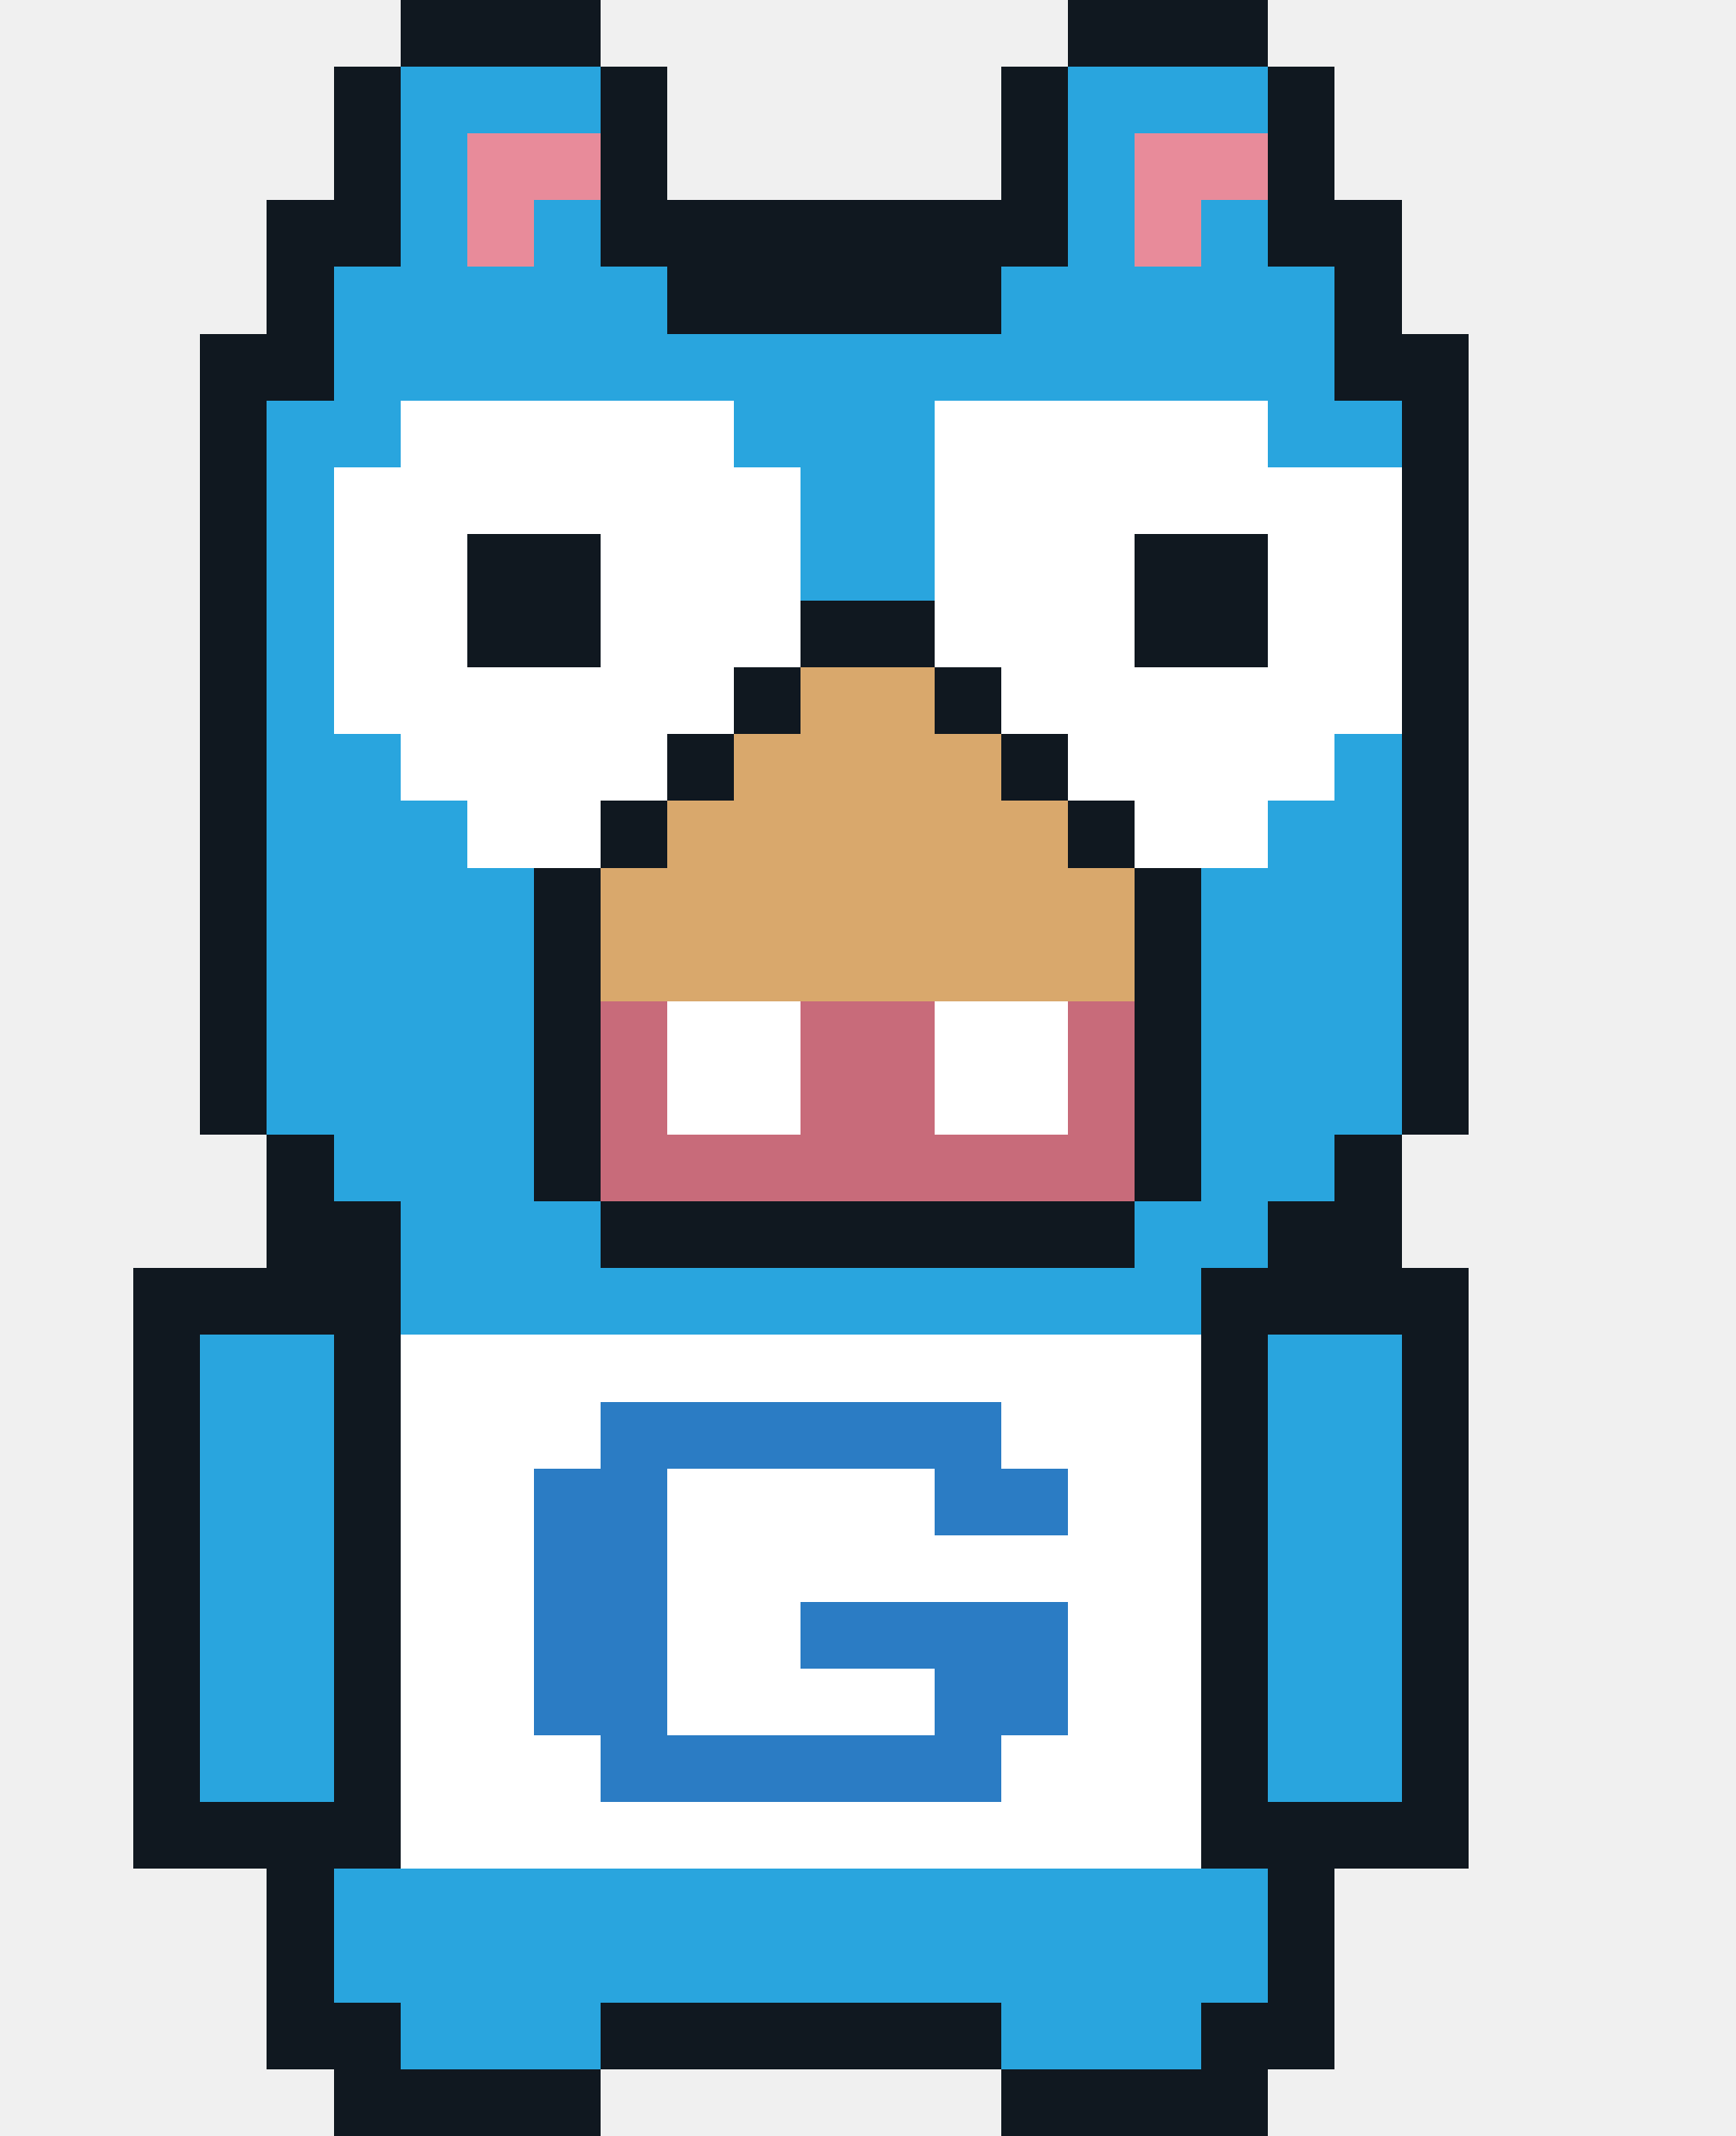
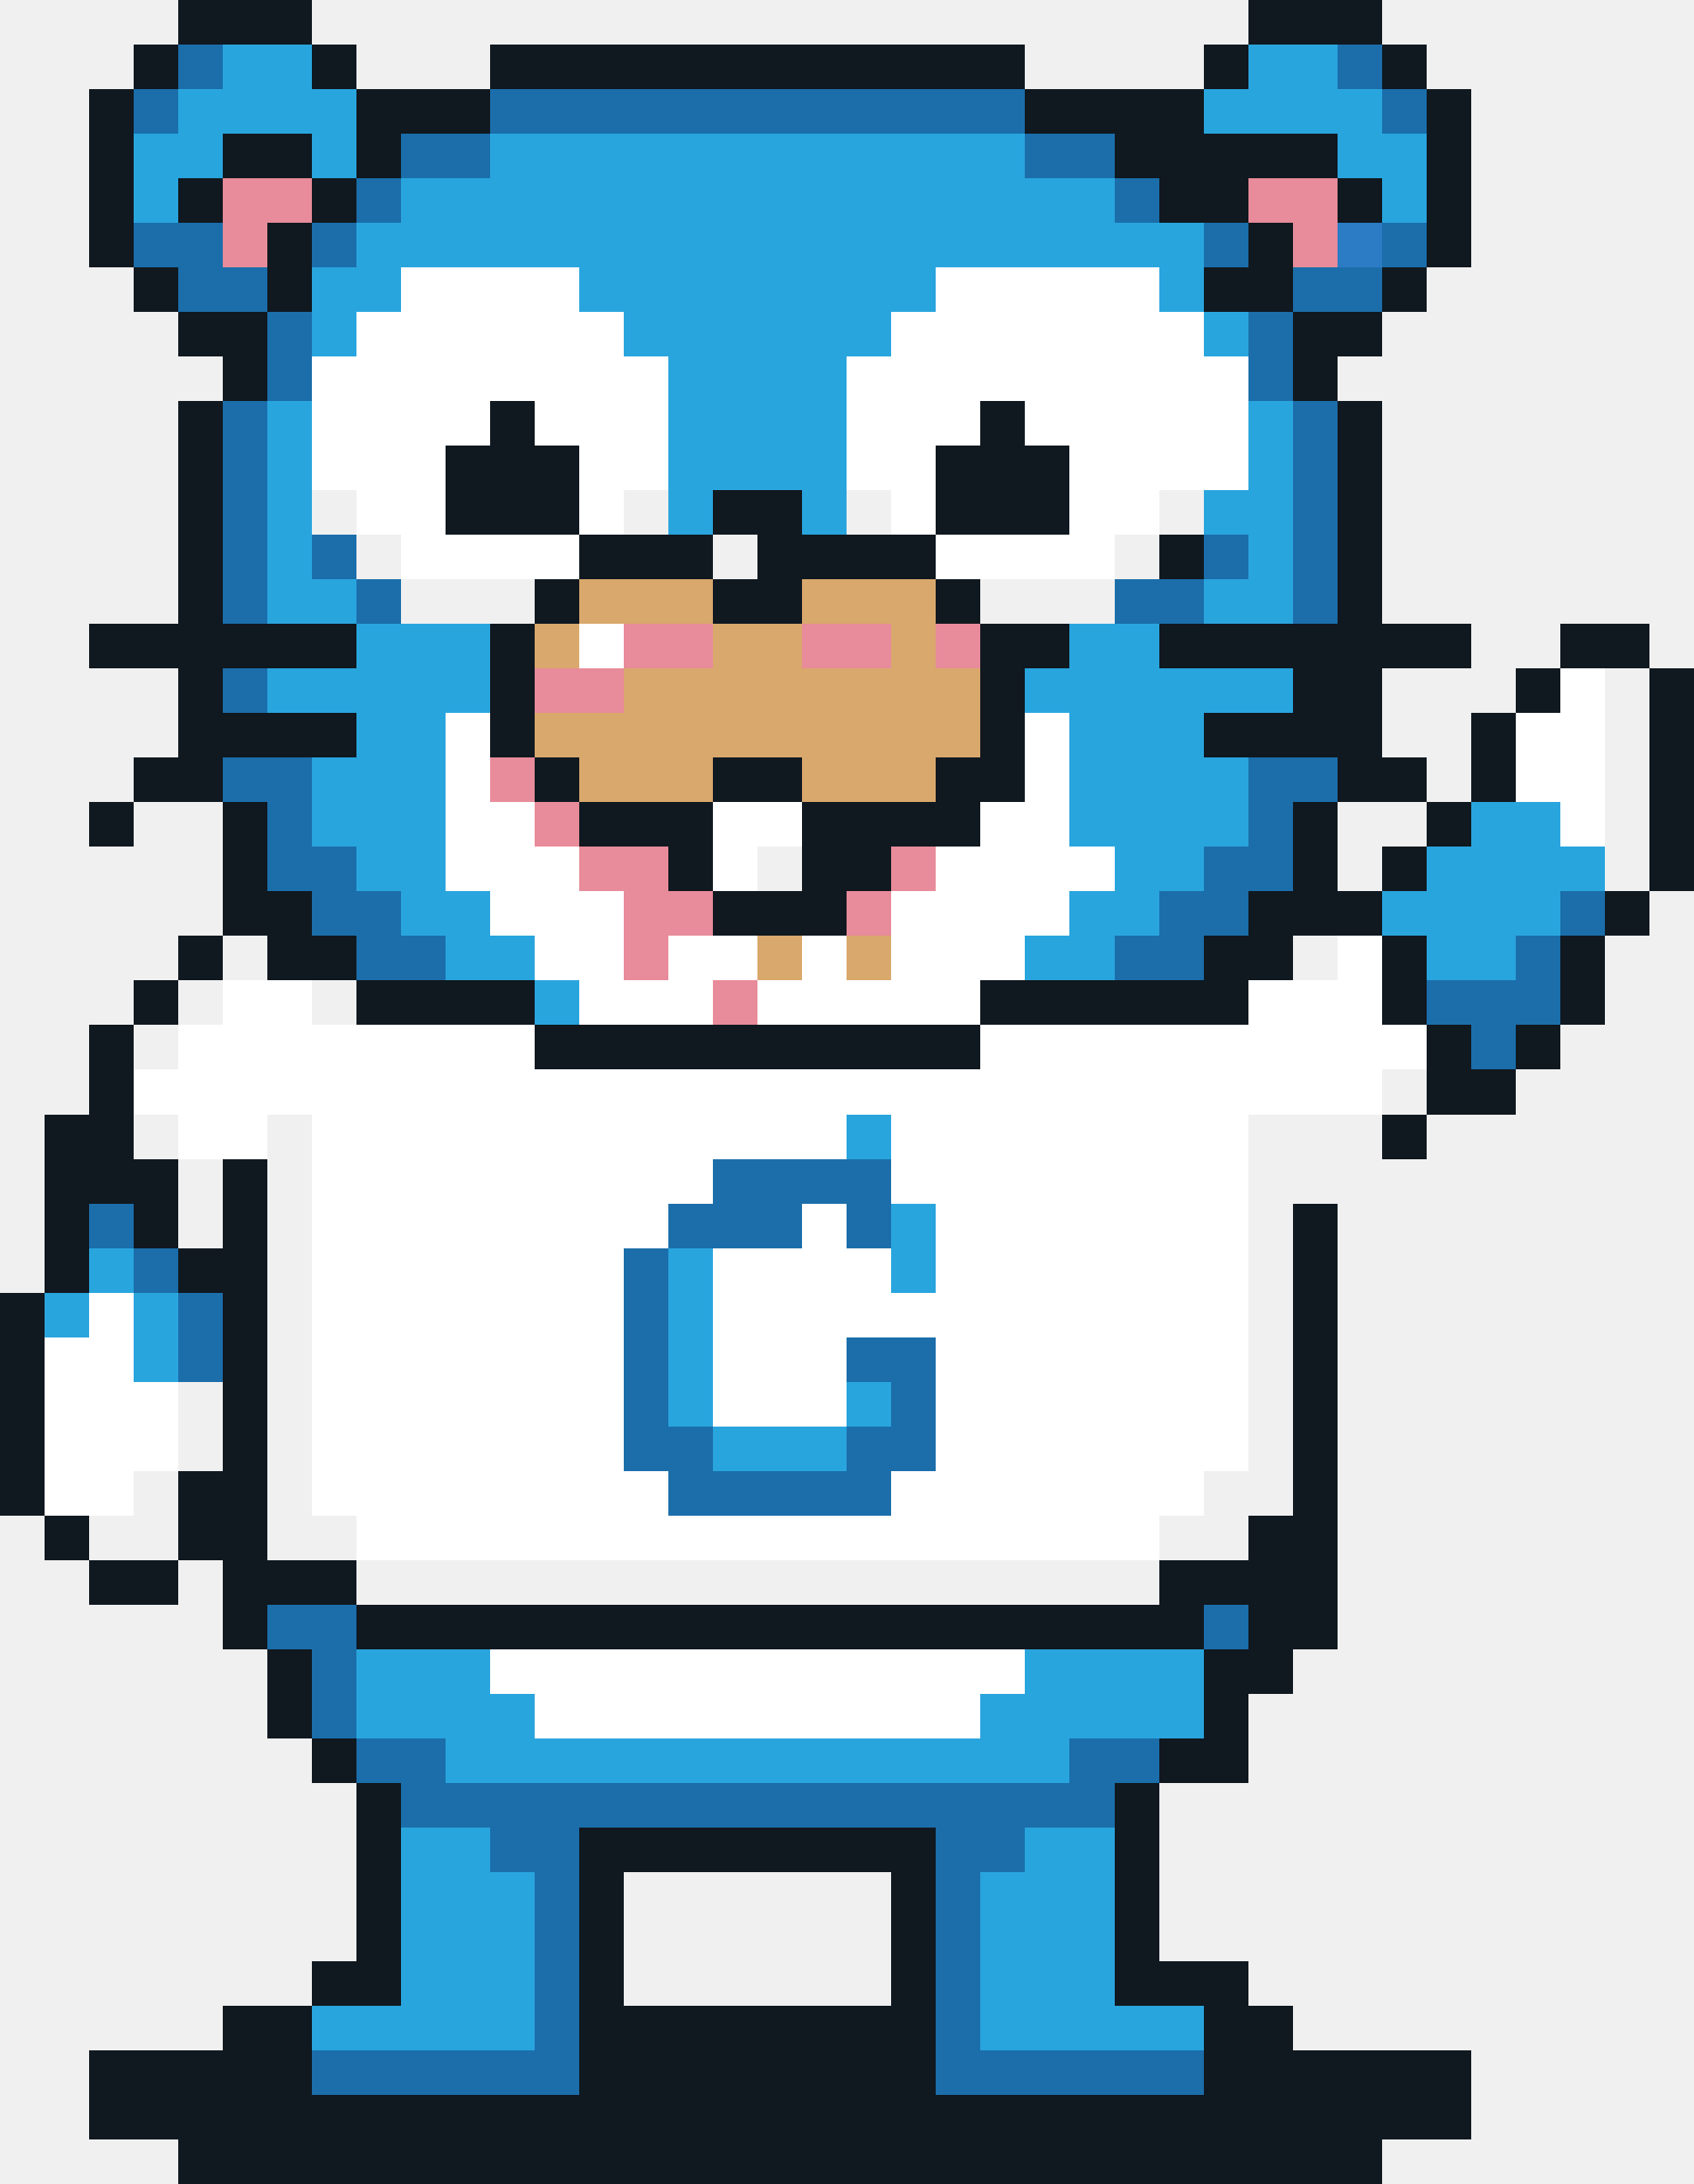
- <svg xmlns="http://www.w3.org/2000/svg" viewBox="0 0 26 32" shape-rendering="crispEdges" role="img" aria-label="Go gopher">
+ <svg xmlns="http://www.w3.org/2000/svg" viewBox="0 0 38 49" shape-rendering="crispEdges" role="img" aria-label="Go gopher">
  <g fill="#101820">
-     <rect x="6" y="0" width="3" height="1" />
-     <rect x="16" y="0" width="3" height="1" />
-     <rect x="5" y="1" width="1" height="1" />
-     <rect x="9" y="1" width="1" height="1" />
-     <rect x="15" y="1" width="1" height="1" />
-     <rect x="19" y="1" width="1" height="1" />
-     <rect x="5" y="2" width="1" height="1" />
-     <rect x="9" y="2" width="1" height="1" />
-     <rect x="15" y="2" width="1" height="1" />
-     <rect x="19" y="2" width="1" height="1" />
-     <rect x="4" y="3" width="2" height="1" />
-     <rect x="9" y="3" width="7" height="1" />
-     <rect x="19" y="3" width="2" height="1" />
+     <rect x="4" y="0" width="3" height="1" />
+     <rect x="28" y="0" width="3" height="1" />
+     <rect x="3" y="1" width="1" height="1" />
+     <rect x="7" y="1" width="1" height="1" />
+     <rect x="11" y="1" width="12" height="1" />
+     <rect x="27" y="1" width="1" height="1" />
+     <rect x="31" y="1" width="1" height="1" />
+     <rect x="2" y="2" width="1" height="1" />
+     <rect x="8" y="2" width="3" height="1" />
+     <rect x="23" y="2" width="4" height="1" />
+     <rect x="32" y="2" width="1" height="1" />
+     <rect x="2" y="3" width="1" height="1" />
+     <rect x="5" y="3" width="2" height="1" />
+     <rect x="8" y="3" width="1" height="1" />
+     <rect x="25" y="3" width="5" height="1" />
+     <rect x="32" y="3" width="1" height="1" />
+     <rect x="2" y="4" width="1" height="1" />
    <rect x="4" y="4" width="1" height="1" />
-     <rect x="10" y="4" width="5" height="1" />
-     <rect x="20" y="4" width="1" height="1" />
+     <rect x="7" y="4" width="1" height="1" />
+     <rect x="26" y="4" width="2" height="1" />
+     <rect x="30" y="4" width="1" height="1" />
+     <rect x="32" y="4" width="1" height="1" />
+     <rect x="2" y="5" width="1" height="1" />
+     <rect x="6" y="5" width="1" height="1" />
+     <rect x="28" y="5" width="1" height="1" />
+     <rect x="32" y="5" width="1" height="1" />
+     <rect x="3" y="6" width="1" height="1" />
+     <rect x="6" y="6" width="1" height="1" />
+     <rect x="27" y="6" width="2" height="1" />
+     <rect x="31" y="6" width="1" height="1" />
+     <rect x="4" y="7" width="2" height="1" />
+     <rect x="29" y="7" width="2" height="1" />
+     <rect x="5" y="8" width="1" height="1" />
+     <rect x="29" y="8" width="1" height="1" />
+     <rect x="4" y="9" width="1" height="1" />
+     <rect x="11" y="9" width="1" height="1" />
+     <rect x="22" y="9" width="1" height="1" />
+     <rect x="30" y="9" width="1" height="1" />
+     <rect x="4" y="10" width="1" height="1" />
+     <rect x="10" y="10" width="3" height="1" />
+     <rect x="21" y="10" width="3" height="1" />
+     <rect x="30" y="10" width="1" height="1" />
+     <rect x="4" y="11" width="1" height="1" />
+     <rect x="10" y="11" width="3" height="1" />
+     <rect x="16" y="11" width="2" height="1" />
+     <rect x="21" y="11" width="3" height="1" />
+     <rect x="30" y="11" width="1" height="1" />
+     <rect x="4" y="12" width="1" height="1" />
+     <rect x="13" y="12" width="3" height="1" />
+     <rect x="17" y="12" width="4" height="1" />
+     <rect x="26" y="12" width="1" height="1" />
+     <rect x="30" y="12" width="1" height="1" />
+     <rect x="4" y="13" width="1" height="1" />
+     <rect x="12" y="13" width="1" height="1" />
+     <rect x="16" y="13" width="2" height="1" />
+     <rect x="21" y="13" width="1" height="1" />
+     <rect x="30" y="13" width="1" height="1" />
+     <rect x="2" y="14" width="6" height="1" />
+     <rect x="11" y="14" width="1" height="1" />
+     <rect x="22" y="14" width="2" height="1" />
+     <rect x="26" y="14" width="7" height="1" />
+     <rect x="35" y="14" width="2" height="1" />
+     <rect x="4" y="15" width="1" height="1" />
+     <rect x="11" y="15" width="1" height="1" />
+     <rect x="22" y="15" width="1" height="1" />
+     <rect x="29" y="15" width="2" height="1" />
+     <rect x="34" y="15" width="1" height="1" />
+     <rect x="37" y="15" width="1" height="1" />
+     <rect x="4" y="16" width="4" height="1" />
+     <rect x="11" y="16" width="1" height="1" />
+     <rect x="22" y="16" width="1" height="1" />
+     <rect x="27" y="16" width="4" height="1" />
+     <rect x="33" y="16" width="1" height="1" />
+     <rect x="37" y="16" width="1" height="1" />
+     <rect x="3" y="17" width="2" height="1" />
+     <rect x="12" y="17" width="1" height="1" />
+     <rect x="16" y="17" width="2" height="1" />
+     <rect x="21" y="17" width="2" height="1" />
+     <rect x="30" y="17" width="2" height="1" />
+     <rect x="33" y="17" width="1" height="1" />
+     <rect x="37" y="17" width="1" height="1" />
+     <rect x="2" y="18" width="1" height="1" />
+     <rect x="5" y="18" width="1" height="1" />
+     <rect x="13" y="18" width="3" height="1" />
+     <rect x="18" y="18" width="4" height="1" />
+     <rect x="29" y="18" width="1" height="1" />
+     <rect x="32" y="18" width="1" height="1" />
+     <rect x="37" y="18" width="1" height="1" />
+     <rect x="5" y="19" width="1" height="1" />
+     <rect x="15" y="19" width="1" height="1" />
+     <rect x="18" y="19" width="2" height="1" />
+     <rect x="29" y="19" width="1" height="1" />
+     <rect x="31" y="19" width="1" height="1" />
+     <rect x="37" y="19" width="1" height="1" />
+     <rect x="5" y="20" width="2" height="1" />
+     <rect x="16" y="20" width="3" height="1" />
+     <rect x="28" y="20" width="3" height="1" />
+     <rect x="36" y="20" width="1" height="1" />
+     <rect x="4" y="21" width="1" height="1" />
+     <rect x="6" y="21" width="2" height="1" />
+     <rect x="27" y="21" width="2" height="1" />
+     <rect x="31" y="21" width="1" height="1" />
+     <rect x="35" y="21" width="1" height="1" />
+     <rect x="3" y="22" width="1" height="1" />
+     <rect x="8" y="22" width="4" height="1" />
+     <rect x="22" y="22" width="6" height="1" />
+     <rect x="31" y="22" width="1" height="1" />
+     <rect x="35" y="22" width="1" height="1" />
+     <rect x="2" y="23" width="1" height="1" />
+     <rect x="12" y="23" width="10" height="1" />
+     <rect x="32" y="23" width="1" height="1" />
+     <rect x="34" y="23" width="1" height="1" />
+     <rect x="2" y="24" width="1" height="1" />
+     <rect x="32" y="24" width="2" height="1" />
+     <rect x="1" y="25" width="2" height="1" />
+     <rect x="31" y="25" width="1" height="1" />
+     <rect x="1" y="26" width="3" height="1" />
+     <rect x="5" y="26" width="1" height="1" />
+     <rect x="1" y="27" width="1" height="1" />
+     <rect x="3" y="27" width="1" height="1" />
+     <rect x="5" y="27" width="1" height="1" />
+     <rect x="29" y="27" width="1" height="1" />
+     <rect x="1" y="28" width="1" height="1" />
+     <rect x="4" y="28" width="2" height="1" />
+     <rect x="29" y="28" width="1" height="1" />
+     <rect x="0" y="29" width="1" height="1" />
+     <rect x="5" y="29" width="1" height="1" />
+     <rect x="29" y="29" width="1" height="1" />
+     <rect x="0" y="30" width="1" height="1" />
+     <rect x="5" y="30" width="1" height="1" />
+     <rect x="29" y="30" width="1" height="1" />
+     <rect x="0" y="31" width="1" height="1" />
+     <rect x="5" y="31" width="1" height="1" />
+     <rect x="29" y="31" width="1" height="1" />
+     <rect x="0" y="32" width="1" height="1" />
+     <rect x="5" y="32" width="1" height="1" />
+     <rect x="29" y="32" width="1" height="1" />
+     <rect x="0" y="33" width="1" height="1" />
+     <rect x="4" y="33" width="2" height="1" />
+     <rect x="29" y="33" width="1" height="1" />
+     <rect x="1" y="34" width="1" height="1" />
+     <rect x="4" y="34" width="2" height="1" />
+     <rect x="28" y="34" width="2" height="1" />
+     <rect x="2" y="35" width="2" height="1" />
+     <rect x="5" y="35" width="3" height="1" />
+     <rect x="26" y="35" width="4" height="1" />
+     <rect x="5" y="36" width="1" height="1" />
+     <rect x="8" y="36" width="19" height="1" />
+     <rect x="28" y="36" width="2" height="1" />
+     <rect x="6" y="37" width="1" height="1" />
+     <rect x="27" y="37" width="2" height="1" />
+     <rect x="6" y="38" width="1" height="1" />
+     <rect x="27" y="38" width="1" height="1" />
+     <rect x="7" y="39" width="1" height="1" />
+     <rect x="26" y="39" width="2" height="1" />
+     <rect x="8" y="40" width="1" height="1" />
+     <rect x="25" y="40" width="1" height="1" />
+     <rect x="8" y="41" width="1" height="1" />
+     <rect x="13" y="41" width="8" height="1" />
+     <rect x="25" y="41" width="1" height="1" />
+     <rect x="8" y="42" width="1" height="1" />
+     <rect x="13" y="42" width="1" height="1" />
+     <rect x="20" y="42" width="1" height="1" />
+     <rect x="25" y="42" width="1" height="1" />
+     <rect x="8" y="43" width="1" height="1" />
+     <rect x="13" y="43" width="1" height="1" />
+     <rect x="20" y="43" width="1" height="1" />
+     <rect x="25" y="43" width="1" height="1" />
+     <rect x="7" y="44" width="2" height="1" />
+     <rect x="13" y="44" width="1" height="1" />
+     <rect x="20" y="44" width="1" height="1" />
+     <rect x="25" y="44" width="3" height="1" />
+     <rect x="5" y="45" width="2" height="1" />
+     <rect x="13" y="45" width="8" height="1" />
+     <rect x="27" y="45" width="2" height="1" />
+     <rect x="2" y="46" width="5" height="1" />
+     <rect x="13" y="46" width="8" height="1" />
+     <rect x="27" y="46" width="6" height="1" />
+     <rect x="2" y="47" width="31" height="1" />
+     <rect x="4" y="48" width="27" height="1" />
+   </g>
+   <g fill="#1b6eaa">
+     <rect x="4" y="1" width="1" height="1" />
+     <rect x="30" y="1" width="1" height="1" />
+     <rect x="3" y="2" width="1" height="1" />
+     <rect x="11" y="2" width="12" height="1" />
+     <rect x="31" y="2" width="1" height="1" />
+     <rect x="9" y="3" width="2" height="1" />
+     <rect x="23" y="3" width="2" height="1" />
+     <rect x="8" y="4" width="1" height="1" />
+     <rect x="25" y="4" width="1" height="1" />
    <rect x="3" y="5" width="2" height="1" />
-     <rect x="20" y="5" width="2" height="1" />
-     <rect x="3" y="6" width="1" height="1" />
-     <rect x="21" y="6" width="1" height="1" />
-     <rect x="3" y="7" width="1" height="1" />
-     <rect x="21" y="7" width="1" height="1" />
-     <rect x="3" y="8" width="1" height="1" />
-     <rect x="21" y="8" width="1" height="1" />
-     <rect x="3" y="9" width="1" height="1" />
-     <rect x="12" y="9" width="2" height="1" />
-     <rect x="21" y="9" width="1" height="1" />
-     <rect x="3" y="10" width="1" height="1" />
-     <rect x="11" y="10" width="1" height="1" />
-     <rect x="14" y="10" width="1" height="1" />
-     <rect x="21" y="10" width="1" height="1" />
-     <rect x="3" y="11" width="1" height="1" />
-     <rect x="10" y="11" width="1" height="1" />
+     <rect x="7" y="5" width="1" height="1" />
+     <rect x="27" y="5" width="1" height="1" />
+     <rect x="31" y="5" width="1" height="1" />
+     <rect x="4" y="6" width="2" height="1" />
+     <rect x="29" y="6" width="2" height="1" />
+     <rect x="6" y="7" width="1" height="1" />
+     <rect x="28" y="7" width="1" height="1" />
+     <rect x="6" y="8" width="1" height="1" />
+     <rect x="28" y="8" width="1" height="1" />
+     <rect x="5" y="9" width="1" height="1" />
+     <rect x="29" y="9" width="1" height="1" />
+     <rect x="5" y="10" width="1" height="1" />
+     <rect x="29" y="10" width="1" height="1" />
+     <rect x="5" y="11" width="1" height="1" />
+     <rect x="29" y="11" width="1" height="1" />
+     <rect x="5" y="12" width="1" height="1" />
+     <rect x="7" y="12" width="1" height="1" />
+     <rect x="27" y="12" width="1" height="1" />
+     <rect x="29" y="12" width="1" height="1" />
+     <rect x="5" y="13" width="1" height="1" />
+     <rect x="8" y="13" width="1" height="1" />
+     <rect x="25" y="13" width="2" height="1" />
+     <rect x="29" y="13" width="1" height="1" />
+     <rect x="5" y="15" width="1" height="1" />
+     <rect x="5" y="17" width="2" height="1" />
+     <rect x="28" y="17" width="2" height="1" />
+     <rect x="6" y="18" width="1" height="1" />
+     <rect x="28" y="18" width="1" height="1" />
+     <rect x="6" y="19" width="2" height="1" />
+     <rect x="27" y="19" width="2" height="1" />
+     <rect x="7" y="20" width="2" height="1" />
+     <rect x="26" y="20" width="2" height="1" />
+     <rect x="35" y="20" width="1" height="1" />
+     <rect x="8" y="21" width="2" height="1" />
+     <rect x="25" y="21" width="2" height="1" />
+     <rect x="34" y="21" width="1" height="1" />
+     <rect x="32" y="22" width="3" height="1" />
+     <rect x="33" y="23" width="1" height="1" />
+     <rect x="16" y="26" width="4" height="1" />
+     <rect x="2" y="27" width="1" height="1" />
+     <rect x="15" y="27" width="3" height="1" />
+     <rect x="19" y="27" width="1" height="1" />
+     <rect x="3" y="28" width="1" height="1" />
+     <rect x="14" y="28" width="1" height="1" />
+     <rect x="4" y="29" width="1" height="1" />
+     <rect x="14" y="29" width="1" height="1" />
+     <rect x="4" y="30" width="1" height="1" />
+     <rect x="14" y="30" width="1" height="1" />
+     <rect x="19" y="30" width="2" height="1" />
+     <rect x="14" y="31" width="1" height="1" />
+     <rect x="20" y="31" width="1" height="1" />
+     <rect x="14" y="32" width="2" height="1" />
+     <rect x="19" y="32" width="2" height="1" />
+     <rect x="15" y="33" width="5" height="1" />
+     <rect x="6" y="36" width="2" height="1" />
+     <rect x="27" y="36" width="1" height="1" />
+     <rect x="7" y="37" width="1" height="1" />
+     <rect x="7" y="38" width="1" height="1" />
+     <rect x="8" y="39" width="2" height="1" />
+     <rect x="24" y="39" width="2" height="1" />
+     <rect x="9" y="40" width="16" height="1" />
+     <rect x="11" y="41" width="2" height="1" />
+     <rect x="21" y="41" width="2" height="1" />
+     <rect x="12" y="42" width="1" height="1" />
+     <rect x="21" y="42" width="1" height="1" />
+     <rect x="12" y="43" width="1" height="1" />
+     <rect x="21" y="43" width="1" height="1" />
+     <rect x="12" y="44" width="1" height="1" />
+     <rect x="21" y="44" width="1" height="1" />
+     <rect x="12" y="45" width="1" height="1" />
+     <rect x="21" y="45" width="1" height="1" />
+     <rect x="7" y="46" width="6" height="1" />
+     <rect x="21" y="46" width="6" height="1" />
+   </g>
+   <g fill="#29a5de">
+     <rect x="5" y="1" width="2" height="1" />
+     <rect x="28" y="1" width="2" height="1" />
+     <rect x="4" y="2" width="4" height="1" />
+     <rect x="27" y="2" width="4" height="1" />
+     <rect x="3" y="3" width="2" height="1" />
+     <rect x="7" y="3" width="1" height="1" />
+     <rect x="11" y="3" width="12" height="1" />
+     <rect x="30" y="3" width="2" height="1" />
+     <rect x="3" y="4" width="1" height="1" />
+     <rect x="9" y="4" width="16" height="1" />
+     <rect x="31" y="4" width="1" height="1" />
+     <rect x="8" y="5" width="19" height="1" />
+     <rect x="7" y="6" width="2" height="1" />
+     <rect x="13" y="6" width="8" height="1" />
+     <rect x="26" y="6" width="1" height="1" />
+     <rect x="7" y="7" width="1" height="1" />
+     <rect x="14" y="7" width="6" height="1" />
+     <rect x="27" y="7" width="1" height="1" />
+     <rect x="15" y="8" width="4" height="1" />
+     <rect x="6" y="9" width="1" height="1" />
+     <rect x="15" y="9" width="4" height="1" />
+     <rect x="28" y="9" width="1" height="1" />
+     <rect x="6" y="10" width="1" height="1" />
+     <rect x="15" y="10" width="4" height="1" />
+     <rect x="28" y="10" width="1" height="1" />
+     <rect x="6" y="11" width="1" height="1" />
    <rect x="15" y="11" width="1" height="1" />
-     <rect x="21" y="11" width="1" height="1" />
-     <rect x="3" y="12" width="1" height="1" />
-     <rect x="9" y="12" width="1" height="1" />
-     <rect x="16" y="12" width="1" height="1" />
-     <rect x="21" y="12" width="1" height="1" />
-     <rect x="3" y="13" width="1" height="1" />
-     <rect x="8" y="13" width="1" height="1" />
-     <rect x="17" y="13" width="1" height="1" />
-     <rect x="21" y="13" width="1" height="1" />
-     <rect x="3" y="14" width="1" height="1" />
-     <rect x="8" y="14" width="1" height="1" />
-     <rect x="17" y="14" width="1" height="1" />
+     <rect x="18" y="11" width="1" height="1" />
+     <rect x="27" y="11" width="2" height="1" />
+     <rect x="6" y="12" width="1" height="1" />
+     <rect x="28" y="12" width="1" height="1" />
+     <rect x="6" y="13" width="2" height="1" />
+     <rect x="27" y="13" width="2" height="1" />
+     <rect x="8" y="14" width="3" height="1" />
+     <rect x="24" y="14" width="2" height="1" />
+     <rect x="6" y="15" width="5" height="1" />
+     <rect x="23" y="15" width="6" height="1" />
+     <rect x="8" y="16" width="2" height="1" />
+     <rect x="24" y="16" width="3" height="1" />
+     <rect x="7" y="17" width="3" height="1" />
+     <rect x="24" y="17" width="4" height="1" />
+     <rect x="7" y="18" width="3" height="1" />
+     <rect x="24" y="18" width="4" height="1" />
+     <rect x="33" y="18" width="2" height="1" />
+     <rect x="8" y="19" width="2" height="1" />
+     <rect x="25" y="19" width="2" height="1" />
+     <rect x="32" y="19" width="4" height="1" />
+     <rect x="9" y="20" width="2" height="1" />
+     <rect x="24" y="20" width="2" height="1" />
+     <rect x="31" y="20" width="4" height="1" />
+     <rect x="10" y="21" width="2" height="1" />
+     <rect x="23" y="21" width="2" height="1" />
+     <rect x="32" y="21" width="2" height="1" />
+     <rect x="12" y="22" width="1" height="1" />
+     <rect x="19" y="25" width="1" height="1" />
+     <rect x="20" y="27" width="1" height="1" />
+     <rect x="2" y="28" width="1" height="1" />
+     <rect x="15" y="28" width="1" height="1" />
+     <rect x="20" y="28" width="1" height="1" />
+     <rect x="1" y="29" width="1" height="1" />
+     <rect x="3" y="29" width="1" height="1" />
+     <rect x="15" y="29" width="1" height="1" />
+     <rect x="3" y="30" width="1" height="1" />
+     <rect x="15" y="30" width="1" height="1" />
+     <rect x="15" y="31" width="1" height="1" />
+     <rect x="19" y="31" width="1" height="1" />
+     <rect x="16" y="32" width="3" height="1" />
+     <rect x="8" y="37" width="3" height="1" />
+     <rect x="23" y="37" width="4" height="1" />
+     <rect x="8" y="38" width="4" height="1" />
+     <rect x="22" y="38" width="5" height="1" />
+     <rect x="10" y="39" width="14" height="1" />
+     <rect x="9" y="41" width="2" height="1" />
+     <rect x="23" y="41" width="2" height="1" />
+     <rect x="9" y="42" width="3" height="1" />
+     <rect x="22" y="42" width="3" height="1" />
+     <rect x="9" y="43" width="3" height="1" />
+     <rect x="22" y="43" width="3" height="1" />
+     <rect x="9" y="44" width="3" height="1" />
+     <rect x="22" y="44" width="3" height="1" />
+     <rect x="7" y="45" width="5" height="1" />
+     <rect x="22" y="45" width="5" height="1" />
+   </g>
+   <g fill="#e88b9a">
+     <rect x="5" y="4" width="2" height="1" />
+     <rect x="28" y="4" width="2" height="1" />
+     <rect x="5" y="5" width="1" height="1" />
+     <rect x="29" y="5" width="1" height="1" />
+     <rect x="14" y="14" width="2" height="1" />
+     <rect x="18" y="14" width="2" height="1" />
    <rect x="21" y="14" width="1" height="1" />
-     <rect x="3" y="15" width="1" height="1" />
-     <rect x="8" y="15" width="1" height="1" />
-     <rect x="17" y="15" width="1" height="1" />
-     <rect x="21" y="15" width="1" height="1" />
-     <rect x="3" y="16" width="1" height="1" />
-     <rect x="8" y="16" width="1" height="1" />
-     <rect x="17" y="16" width="1" height="1" />
-     <rect x="21" y="16" width="1" height="1" />
-     <rect x="4" y="17" width="1" height="1" />
-     <rect x="8" y="17" width="1" height="1" />
-     <rect x="17" y="17" width="1" height="1" />
-     <rect x="20" y="17" width="1" height="1" />
-     <rect x="4" y="18" width="2" height="1" />
-     <rect x="9" y="18" width="8" height="1" />
-     <rect x="19" y="18" width="2" height="1" />
-     <rect x="2" y="19" width="4" height="1" />
-     <rect x="18" y="19" width="4" height="1" />
-     <rect x="2" y="20" width="1" height="1" />
-     <rect x="5" y="20" width="1" height="1" />
-     <rect x="18" y="20" width="1" height="1" />
-     <rect x="21" y="20" width="1" height="1" />
-     <rect x="2" y="21" width="1" height="1" />
-     <rect x="5" y="21" width="1" height="1" />
+     <rect x="12" y="15" width="2" height="1" />
+     <rect x="11" y="17" width="1" height="1" />
+     <rect x="12" y="18" width="1" height="1" />
+     <rect x="13" y="19" width="2" height="1" />
+     <rect x="20" y="19" width="1" height="1" />
+     <rect x="14" y="20" width="2" height="1" />
+     <rect x="19" y="20" width="1" height="1" />
+     <rect x="14" y="21" width="1" height="1" />
+     <rect x="16" y="22" width="1" height="1" />
+   </g>
+   <g fill="#2b7cc4">
+     <rect x="30" y="5" width="1" height="1" />
+   </g>
+   <g fill="#ffffff">
+     <rect x="9" y="6" width="4" height="1" />
+     <rect x="21" y="6" width="5" height="1" />
+     <rect x="8" y="7" width="6" height="1" />
+     <rect x="20" y="7" width="7" height="1" />
+     <rect x="7" y="8" width="8" height="1" />
+     <rect x="19" y="8" width="9" height="1" />
+     <rect x="7" y="9" width="4" height="1" />
+     <rect x="12" y="9" width="3" height="1" />
+     <rect x="19" y="9" width="3" height="1" />
+     <rect x="23" y="9" width="5" height="1" />
+     <rect x="7" y="10" width="3" height="1" />
+     <rect x="13" y="10" width="2" height="1" />
+     <rect x="19" y="10" width="2" height="1" />
+     <rect x="24" y="10" width="4" height="1" />
+     <rect x="8" y="11" width="2" height="1" />
+     <rect x="13" y="11" width="1" height="1" />
+     <rect x="20" y="11" width="1" height="1" />
+     <rect x="24" y="11" width="2" height="1" />
+     <rect x="9" y="12" width="4" height="1" />
+     <rect x="21" y="12" width="4" height="1" />
+     <rect x="13" y="14" width="1" height="1" />
+     <rect x="35" y="15" width="1" height="1" />
+     <rect x="10" y="16" width="1" height="1" />
+     <rect x="23" y="16" width="1" height="1" />
+     <rect x="34" y="16" width="2" height="1" />
+     <rect x="10" y="17" width="1" height="1" />
+     <rect x="23" y="17" width="1" height="1" />
+     <rect x="34" y="17" width="2" height="1" />
+     <rect x="10" y="18" width="2" height="1" />
+     <rect x="16" y="18" width="2" height="1" />
+     <rect x="22" y="18" width="2" height="1" />
+     <rect x="35" y="18" width="1" height="1" />
+     <rect x="10" y="19" width="3" height="1" />
+     <rect x="16" y="19" width="1" height="1" />
+     <rect x="21" y="19" width="4" height="1" />
+     <rect x="11" y="20" width="3" height="1" />
+     <rect x="20" y="20" width="4" height="1" />
+     <rect x="12" y="21" width="2" height="1" />
+     <rect x="15" y="21" width="2" height="1" />
    <rect x="18" y="21" width="1" height="1" />
-     <rect x="21" y="21" width="1" height="1" />
-     <rect x="2" y="22" width="1" height="1" />
-     <rect x="5" y="22" width="1" height="1" />
-     <rect x="18" y="22" width="1" height="1" />
-     <rect x="21" y="22" width="1" height="1" />
-     <rect x="2" y="23" width="1" height="1" />
-     <rect x="5" y="23" width="1" height="1" />
-     <rect x="18" y="23" width="1" height="1" />
-     <rect x="21" y="23" width="1" height="1" />
-     <rect x="2" y="24" width="1" height="1" />
-     <rect x="5" y="24" width="1" height="1" />
-     <rect x="18" y="24" width="1" height="1" />
-     <rect x="21" y="24" width="1" height="1" />
-     <rect x="2" y="25" width="1" height="1" />
-     <rect x="5" y="25" width="1" height="1" />
-     <rect x="18" y="25" width="1" height="1" />
-     <rect x="21" y="25" width="1" height="1" />
-     <rect x="2" y="26" width="1" height="1" />
-     <rect x="5" y="26" width="1" height="1" />
-     <rect x="18" y="26" width="1" height="1" />
-     <rect x="21" y="26" width="1" height="1" />
-     <rect x="2" y="27" width="4" height="1" />
-     <rect x="18" y="27" width="4" height="1" />
-     <rect x="4" y="28" width="1" height="1" />
-     <rect x="19" y="28" width="1" height="1" />
-     <rect x="4" y="29" width="1" height="1" />
-     <rect x="19" y="29" width="1" height="1" />
-     <rect x="4" y="30" width="2" height="1" />
-     <rect x="9" y="30" width="6" height="1" />
-     <rect x="18" y="30" width="2" height="1" />
-     <rect x="5" y="31" width="4" height="1" />
-     <rect x="15" y="31" width="4" height="1" />
-   </g>
-   <g fill="#29A5DE">
-     <rect x="6" y="1" width="3" height="1" />
-     <rect x="16" y="1" width="3" height="1" />
-     <rect x="6" y="2" width="1" height="1" />
-     <rect x="16" y="2" width="1" height="1" />
-     <rect x="6" y="3" width="1" height="1" />
-     <rect x="8" y="3" width="1" height="1" />
-     <rect x="16" y="3" width="1" height="1" />
-     <rect x="18" y="3" width="1" height="1" />
-     <rect x="5" y="4" width="5" height="1" />
-     <rect x="15" y="4" width="5" height="1" />
-     <rect x="5" y="5" width="15" height="1" />
-     <rect x="4" y="6" width="2" height="1" />
-     <rect x="11" y="6" width="3" height="1" />
-     <rect x="19" y="6" width="2" height="1" />
-     <rect x="4" y="7" width="1" height="1" />
-     <rect x="12" y="7" width="2" height="1" />
-     <rect x="4" y="8" width="1" height="1" />
-     <rect x="12" y="8" width="2" height="1" />
-     <rect x="4" y="9" width="1" height="1" />
-     <rect x="4" y="10" width="1" height="1" />
-     <rect x="4" y="11" width="2" height="1" />
-     <rect x="20" y="11" width="1" height="1" />
-     <rect x="4" y="12" width="3" height="1" />
-     <rect x="19" y="12" width="2" height="1" />
-     <rect x="4" y="13" width="4" height="1" />
+     <rect x="20" y="21" width="3" height="1" />
+     <rect x="30" y="21" width="1" height="1" />
+     <rect x="5" y="22" width="2" height="1" />
+     <rect x="13" y="22" width="3" height="1" />
+     <rect x="17" y="22" width="5" height="1" />
+     <rect x="28" y="22" width="3" height="1" />
+     <rect x="4" y="23" width="8" height="1" />
+     <rect x="22" y="23" width="10" height="1" />
+     <rect x="3" y="24" width="28" height="1" />
+     <rect x="4" y="25" width="2" height="1" />
+     <rect x="7" y="25" width="12" height="1" />
+     <rect x="20" y="25" width="8" height="1" />
+     <rect x="7" y="26" width="9" height="1" />
+     <rect x="20" y="26" width="8" height="1" />
+     <rect x="7" y="27" width="8" height="1" />
+     <rect x="18" y="27" width="1" height="1" />
+     <rect x="21" y="27" width="7" height="1" />
+     <rect x="7" y="28" width="7" height="1" />
+     <rect x="16" y="28" width="4" height="1" />
+     <rect x="21" y="28" width="7" height="1" />
+     <rect x="2" y="29" width="1" height="1" />
+     <rect x="7" y="29" width="7" height="1" />
+     <rect x="16" y="29" width="12" height="1" />
+     <rect x="1" y="30" width="2" height="1" />
+     <rect x="7" y="30" width="7" height="1" />
+     <rect x="16" y="30" width="3" height="1" />
+     <rect x="21" y="30" width="7" height="1" />
+     <rect x="1" y="31" width="3" height="1" />
+     <rect x="7" y="31" width="7" height="1" />
+     <rect x="16" y="31" width="3" height="1" />
+     <rect x="21" y="31" width="7" height="1" />
+     <rect x="1" y="32" width="3" height="1" />
+     <rect x="7" y="32" width="7" height="1" />
+     <rect x="21" y="32" width="7" height="1" />
+     <rect x="1" y="33" width="2" height="1" />
+     <rect x="7" y="33" width="8" height="1" />
+     <rect x="20" y="33" width="7" height="1" />
+     <rect x="8" y="34" width="18" height="1" />
+     <rect x="11" y="37" width="12" height="1" />
+     <rect x="12" y="38" width="10" height="1" />
+   </g>
+   <g fill="#d9a86c">
+     <rect x="13" y="13" width="3" height="1" />
    <rect x="18" y="13" width="3" height="1" />
-     <rect x="4" y="14" width="4" height="1" />
-     <rect x="18" y="14" width="3" height="1" />
-     <rect x="4" y="15" width="4" height="1" />
-     <rect x="18" y="15" width="3" height="1" />
-     <rect x="4" y="16" width="4" height="1" />
-     <rect x="18" y="16" width="3" height="1" />
-     <rect x="5" y="17" width="3" height="1" />
-     <rect x="18" y="17" width="2" height="1" />
-     <rect x="6" y="18" width="3" height="1" />
-     <rect x="17" y="18" width="2" height="1" />
-     <rect x="6" y="19" width="12" height="1" />
-     <rect x="3" y="20" width="2" height="1" />
-     <rect x="19" y="20" width="2" height="1" />
-     <rect x="3" y="21" width="2" height="1" />
-     <rect x="19" y="21" width="2" height="1" />
-     <rect x="3" y="22" width="2" height="1" />
-     <rect x="19" y="22" width="2" height="1" />
-     <rect x="3" y="23" width="2" height="1" />
-     <rect x="19" y="23" width="2" height="1" />
-     <rect x="3" y="24" width="2" height="1" />
-     <rect x="19" y="24" width="2" height="1" />
-     <rect x="3" y="25" width="2" height="1" />
-     <rect x="19" y="25" width="2" height="1" />
-     <rect x="3" y="26" width="2" height="1" />
-     <rect x="19" y="26" width="2" height="1" />
-     <rect x="5" y="28" width="14" height="1" />
-     <rect x="5" y="29" width="14" height="1" />
-     <rect x="6" y="30" width="3" height="1" />
-     <rect x="15" y="30" width="3" height="1" />
-   </g>
-   <g fill="#E88B9A">
-     <rect x="7" y="2" width="2" height="1" />
-     <rect x="17" y="2" width="2" height="1" />
-     <rect x="7" y="3" width="1" height="1" />
-     <rect x="17" y="3" width="1" height="1" />
-   </g>
-   <g fill="#FFFFFF">
-     <rect x="6" y="6" width="5" height="1" />
-     <rect x="14" y="6" width="5" height="1" />
-     <rect x="5" y="7" width="7" height="1" />
-     <rect x="14" y="7" width="7" height="1" />
-     <rect x="5" y="8" width="2" height="1" />
-     <rect x="9" y="8" width="3" height="1" />
-     <rect x="14" y="8" width="3" height="1" />
-     <rect x="19" y="8" width="2" height="1" />
-     <rect x="5" y="9" width="2" height="1" />
-     <rect x="9" y="9" width="3" height="1" />
-     <rect x="14" y="9" width="3" height="1" />
-     <rect x="19" y="9" width="2" height="1" />
-     <rect x="5" y="10" width="6" height="1" />
-     <rect x="15" y="10" width="6" height="1" />
-     <rect x="6" y="11" width="4" height="1" />
-     <rect x="16" y="11" width="4" height="1" />
-     <rect x="7" y="12" width="2" height="1" />
-     <rect x="17" y="12" width="2" height="1" />
-     <rect x="6" y="20" width="12" height="1" />
-     <rect x="6" y="21" width="3" height="1" />
-     <rect x="15" y="21" width="3" height="1" />
-     <rect x="6" y="22" width="2" height="1" />
-     <rect x="10" y="22" width="4" height="1" />
-     <rect x="16" y="22" width="2" height="1" />
-     <rect x="6" y="23" width="2" height="1" />
-     <rect x="10" y="23" width="8" height="1" />
-     <rect x="6" y="24" width="2" height="1" />
-     <rect x="10" y="24" width="2" height="1" />
-     <rect x="16" y="24" width="2" height="1" />
-     <rect x="6" y="25" width="2" height="1" />
-     <rect x="10" y="25" width="4" height="1" />
-     <rect x="16" y="25" width="2" height="1" />
-     <rect x="6" y="26" width="3" height="1" />
-     <rect x="15" y="26" width="3" height="1" />
-     <rect x="6" y="27" width="12" height="1" />
-   </g>
-   <g fill="#101820">
-     <rect x="7" y="8" width="2" height="1" />
-     <rect x="17" y="8" width="2" height="1" />
-     <rect x="7" y="9" width="2" height="1" />
-     <rect x="17" y="9" width="2" height="1" />
-   </g>
-   <g fill="#D9A86C">
-     <rect x="12" y="10" width="2" height="1" />
-     <rect x="11" y="11" width="4" height="1" />
-     <rect x="10" y="12" width="6" height="1" />
-     <rect x="9" y="13" width="8" height="1" />
-     <rect x="9" y="14" width="8" height="1" />
-   </g>
-   <g fill="#C86B7A">
-     <rect x="9" y="15" width="1" height="1" />
-     <rect x="12" y="15" width="2" height="1" />
-     <rect x="16" y="15" width="1" height="1" />
-     <rect x="9" y="16" width="1" height="1" />
-     <rect x="12" y="16" width="2" height="1" />
-     <rect x="16" y="16" width="1" height="1" />
-     <rect x="9" y="17" width="8" height="1" />
-   </g>
-   <g fill="#FFFFFF">
-     <rect x="10" y="15" width="2" height="1" />
-     <rect x="14" y="15" width="2" height="1" />
-     <rect x="10" y="16" width="2" height="1" />
-     <rect x="14" y="16" width="2" height="1" />
-   </g>
-   <g fill="#2B7CC4">
-     <rect x="9" y="21" width="6" height="1" />
-     <rect x="8" y="22" width="2" height="1" />
-     <rect x="14" y="22" width="2" height="1" />
-     <rect x="8" y="23" width="2" height="1" />
-     <rect x="8" y="24" width="2" height="1" />
-     <rect x="12" y="24" width="4" height="1" />
-     <rect x="8" y="25" width="2" height="1" />
-     <rect x="14" y="25" width="2" height="1" />
-     <rect x="9" y="26" width="6" height="1" />
+     <rect x="12" y="14" width="1" height="1" />
+     <rect x="16" y="14" width="2" height="1" />
+     <rect x="20" y="14" width="1" height="1" />
+     <rect x="14" y="15" width="8" height="1" />
+     <rect x="12" y="16" width="10" height="1" />
+     <rect x="13" y="17" width="3" height="1" />
+     <rect x="18" y="17" width="3" height="1" />
+     <rect x="17" y="21" width="1" height="1" />
+     <rect x="19" y="21" width="1" height="1" />
  </g>
</svg>
